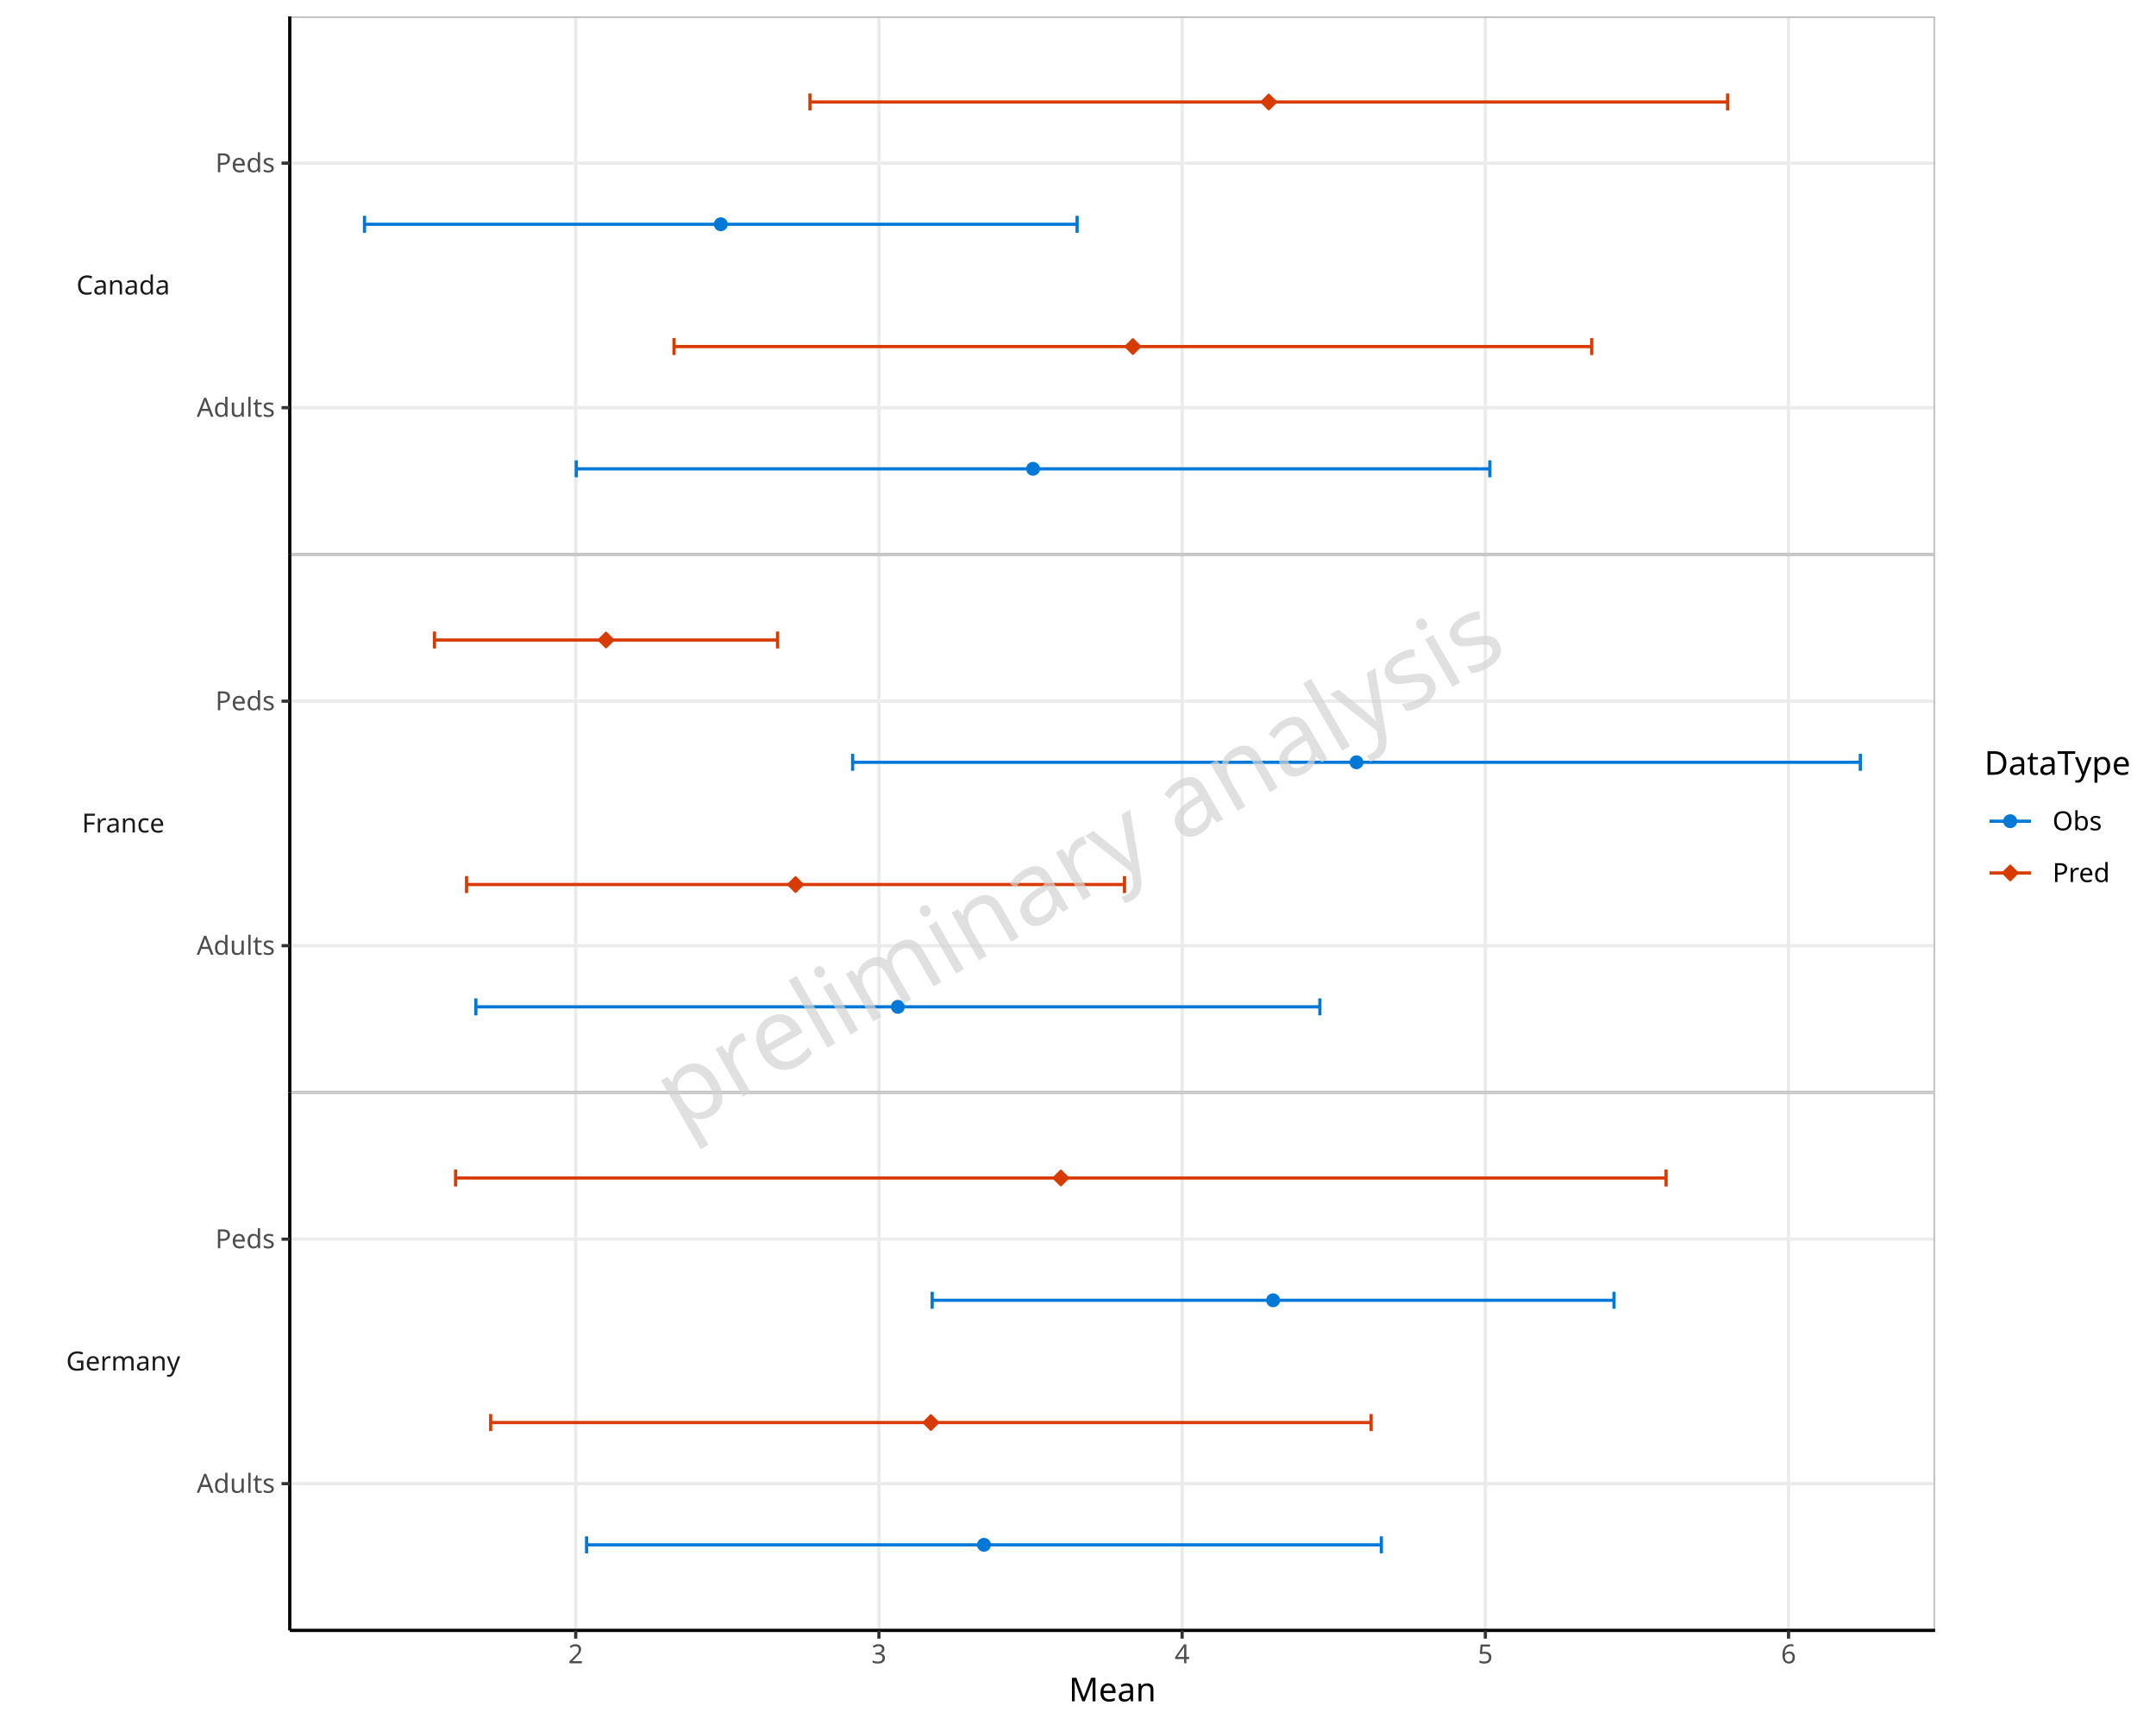
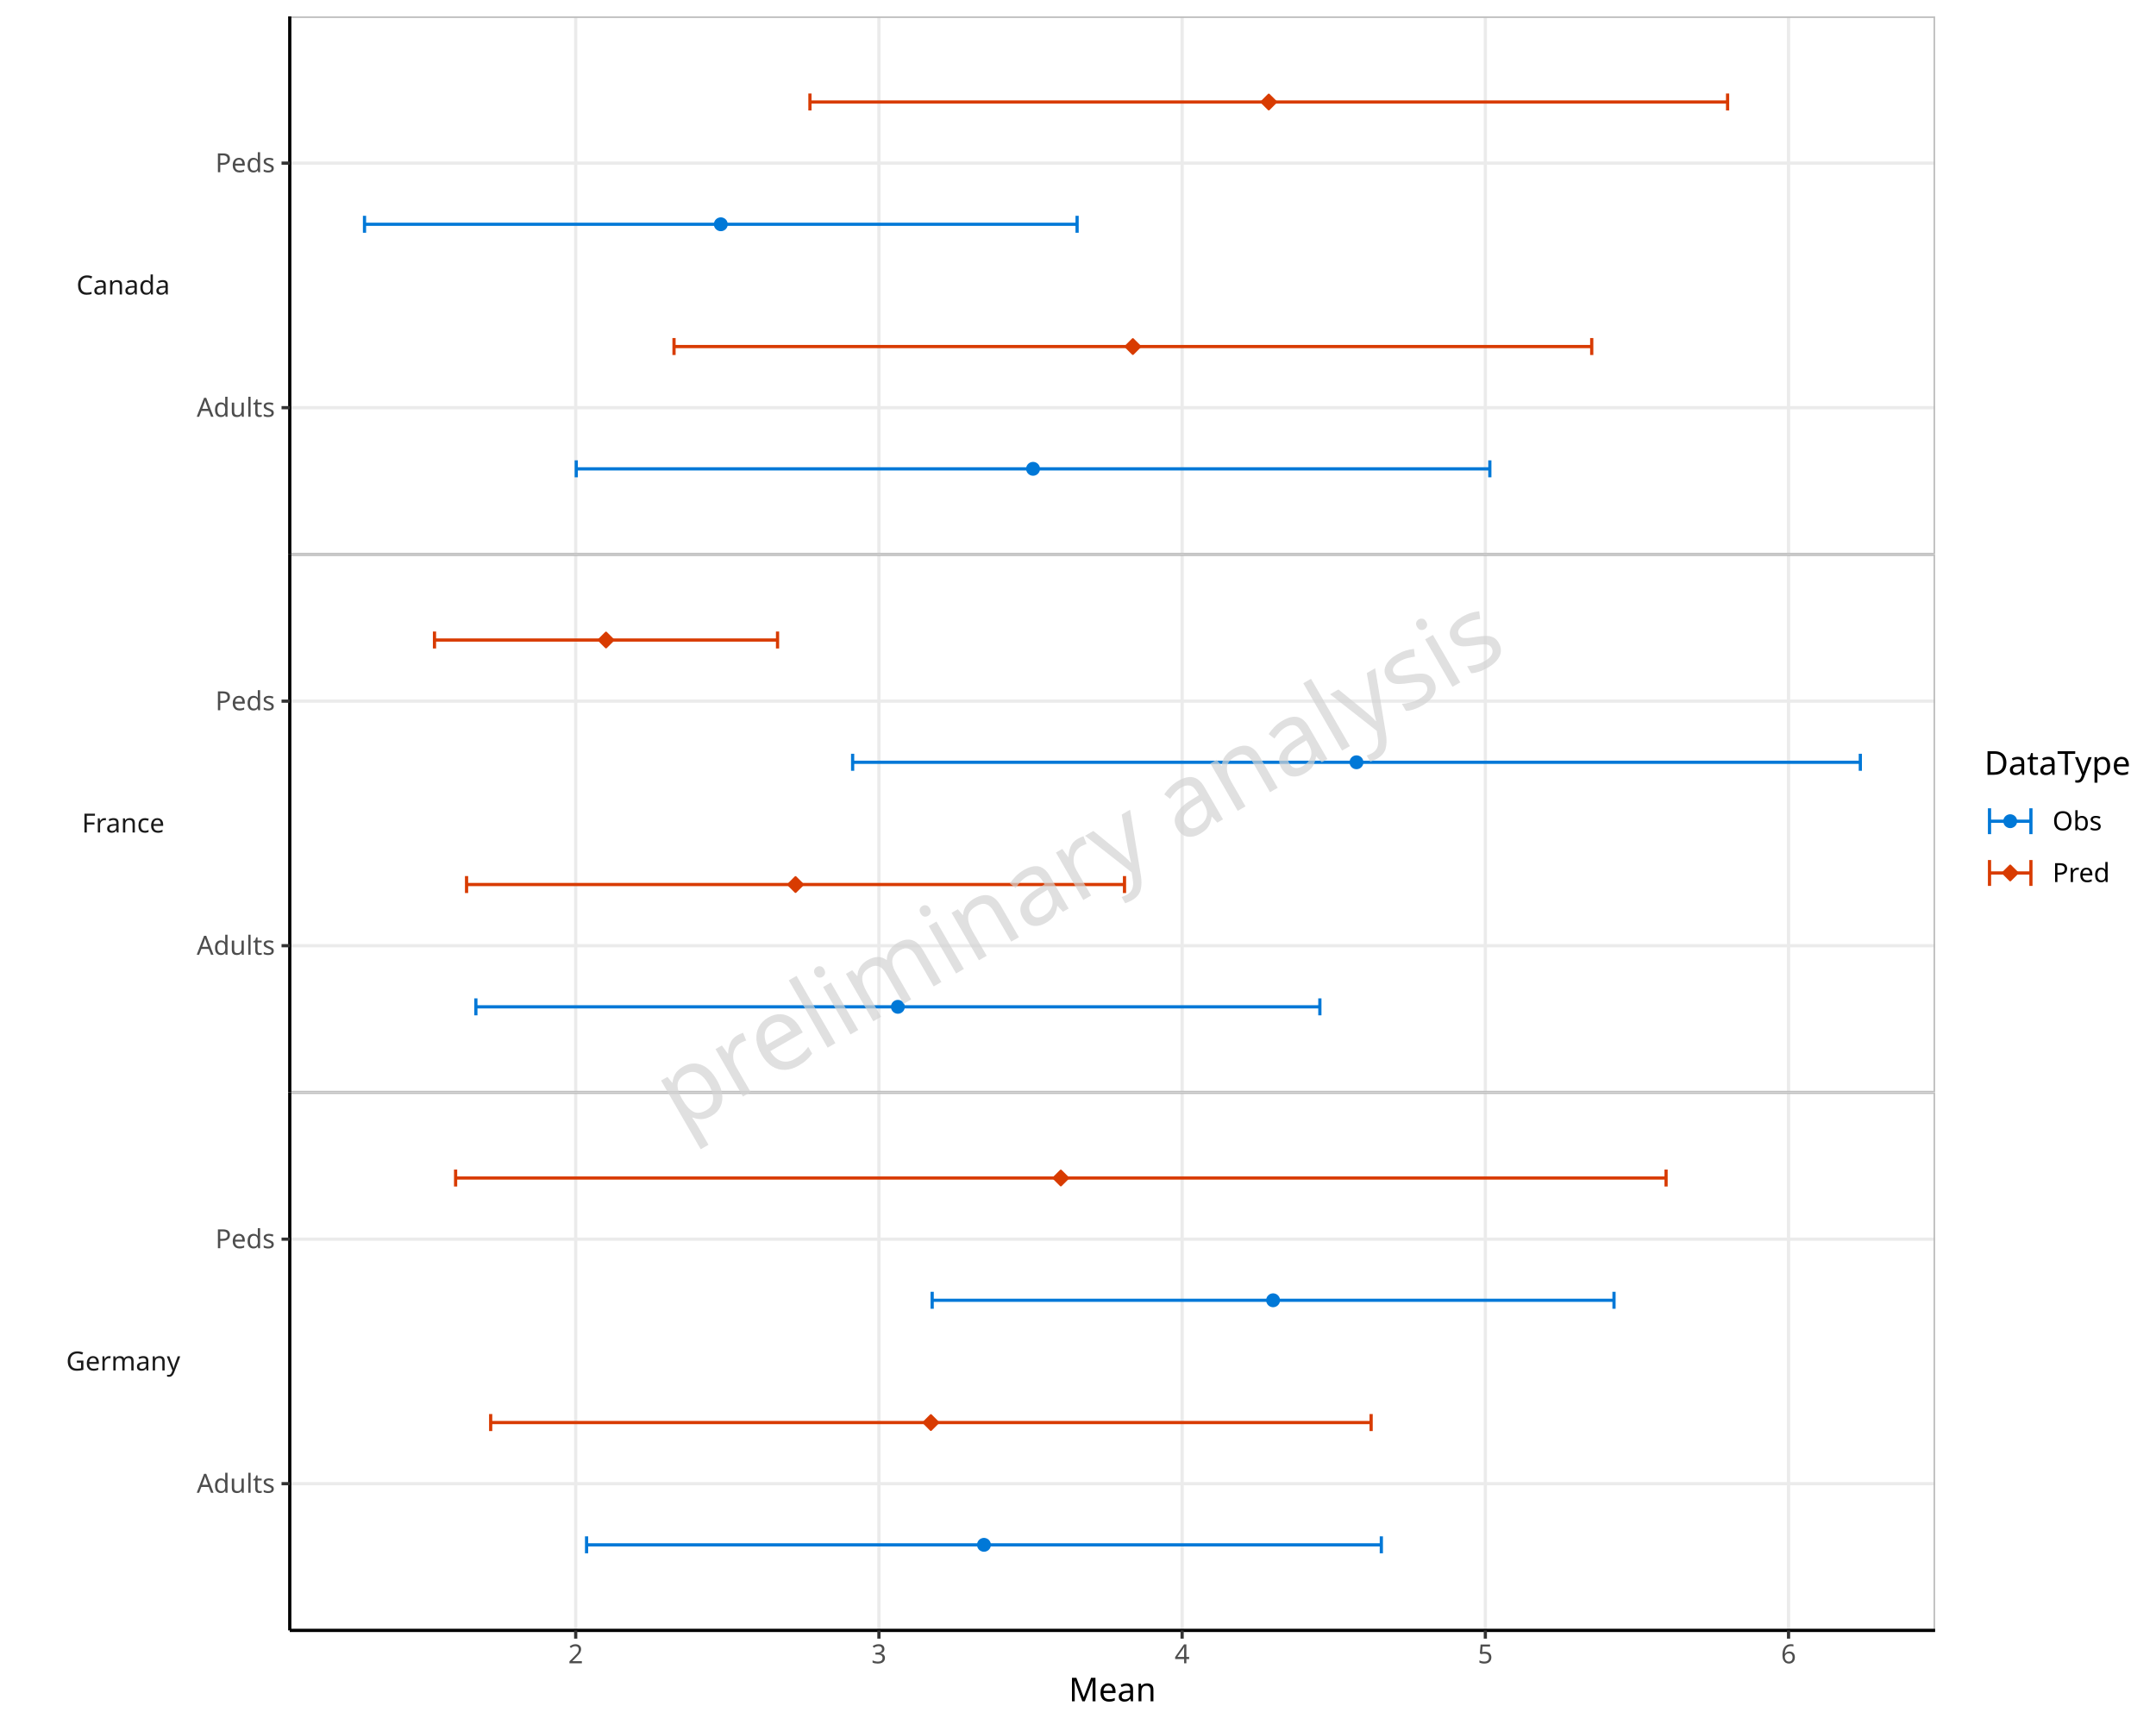
<svg xmlns="http://www.w3.org/2000/svg" class="svglite" data-engine-version="2.0" width="720.00pt" height="576.00pt" viewBox="0 0 720.00 576.00">
  <defs>
    <style type="text/css">
    .svglite line, .svglite polyline, .svglite polygon, .svglite path, .svglite rect, .svglite circle {
      fill: none;
      stroke: #000000;
      stroke-linecap: round;
      stroke-linejoin: round;
      stroke-miterlimit: 10.00;
    }
  </style>
  </defs>
  <rect width="100%" height="100%" style="stroke: none; fill: #FFFFFF;" />
  <defs>
    <clipPath id="cpMC4wMHw3MjAuMDB8MC4wMHw1NzYuMDA=">
      <rect x="0.00" y="0.00" width="720.00" height="576.00" />
    </clipPath>
  </defs>
  <g clip-path="url(#cpMC4wMHw3MjAuMDB8MC4wMHw1NzYuMDA=)">
    <rect x="0" y="0.00" width="720.00" height="576.00" style="stroke-width: 1.07; stroke: #FFFFFF; fill: #FFFFFF;" />
  </g>
  <defs>
    <clipPath id="cpOTYuNzZ8NjQ2LjI0fDUuNDh8MTg1LjEz">
      <rect x="96.76" y="5.48" width="549.48" height="179.65" />
    </clipPath>
  </defs>
  <g clip-path="url(#cpOTYuNzZ8NjQ2LjI0fDUuNDh8MTg1LjEz)">
    <rect x="96.76" y="5.48" width="549.48" height="179.65" style="stroke-width: 1.07; stroke: none; fill: #FFFFFF;" />
    <polyline points="96.76,136.13 646.24,136.13 " style="stroke-width: 1.07; stroke: #EBEBEB; stroke-linecap: butt;" />
    <polyline points="96.76,54.47 646.24,54.47 " style="stroke-width: 1.07; stroke: #EBEBEB; stroke-linecap: butt;" />
    <polyline points="192.26,185.13 192.26,5.48 " style="stroke-width: 1.07; stroke: #EBEBEB; stroke-linecap: butt;" />
    <polyline points="293.52,185.13 293.52,5.48 " style="stroke-width: 1.07; stroke: #EBEBEB; stroke-linecap: butt;" />
    <polyline points="394.77,185.13 394.77,5.48 " style="stroke-width: 1.07; stroke: #EBEBEB; stroke-linecap: butt;" />
    <polyline points="496.03,185.13 496.03,5.48 " style="stroke-width: 1.07; stroke: #EBEBEB; stroke-linecap: butt;" />
    <polyline points="597.29,185.13 597.29,5.48 " style="stroke-width: 1.07; stroke: #EBEBEB; stroke-linecap: butt;" />
    <polygon points="346.95,156.55 346.94,156.35 346.91,156.16 346.86,155.98 346.80,155.80 346.71,155.62 346.62,155.46 346.50,155.30 346.37,155.16 346.23,155.03 346.08,154.92 345.91,154.82 345.74,154.74 345.56,154.67 345.37,154.63 345.18,154.60 344.99,154.59 344.80,154.60 344.61,154.63 344.42,154.67 344.24,154.74 344.07,154.82 343.90,154.92 343.75,155.03 343.61,155.16 343.48,155.30 343.36,155.46 343.26,155.62 343.18,155.80 343.12,155.98 343.07,156.16 343.04,156.35 343.03,156.55 343.04,156.74 343.07,156.93 343.12,157.11 343.18,157.29 343.26,157.47 343.36,157.63 343.48,157.79 343.61,157.93 343.75,158.06 343.90,158.17 344.07,158.27 344.24,158.35 344.42,158.42 344.61,158.46 344.80,158.49 344.99,158.50 345.18,158.49 345.37,158.46 345.56,158.42 345.74,158.35 345.91,158.27 346.08,158.17 346.23,158.06 346.37,157.93 346.50,157.79 346.62,157.63 346.71,157.47 346.80,157.29 346.86,157.11 346.91,156.93 346.94,156.74 " style="stroke-width: 0.71; stroke: #0078D7; fill: #0078D7;" />
    <polygon points="242.67,74.89 242.66,74.70 242.63,74.51 242.59,74.32 242.52,74.14 242.44,73.97 242.34,73.80 242.23,73.65 242.10,73.51 241.96,73.38 241.80,73.26 241.64,73.16 241.46,73.08 241.28,73.02 241.10,72.97 240.91,72.94 240.72,72.93 240.52,72.94 240.33,72.97 240.15,73.02 239.97,73.08 239.79,73.16 239.63,73.26 239.48,73.38 239.33,73.51 239.20,73.65 239.09,73.80 238.99,73.97 238.91,74.14 238.84,74.32 238.80,74.51 238.77,74.70 238.76,74.89 238.77,75.08 238.80,75.27 238.84,75.46 238.91,75.64 238.99,75.81 239.09,75.97 239.20,76.13 239.33,76.27 239.48,76.40 239.63,76.51 239.79,76.61 239.97,76.70 240.15,76.76 240.33,76.81 240.52,76.83 240.72,76.84 240.91,76.83 241.10,76.81 241.28,76.76 241.46,76.70 241.64,76.61 241.80,76.51 241.96,76.40 242.10,76.27 242.23,76.13 242.34,75.97 242.44,75.81 242.52,75.64 242.59,75.46 242.63,75.27 242.66,75.08 " style="stroke-width: 0.71; stroke: #0078D7; fill: #0078D7;" />
    <polygon points="380.77,115.72 378.32,113.27 375.87,115.72 378.32,118.17 " style="stroke-width: 0.71; stroke: #D83B01; fill: #D83B01;" />
    <polygon points="426.16,34.06 423.71,31.61 421.26,34.06 423.71,36.51 " style="stroke-width: 0.71; stroke: #D83B01; fill: #D83B01;" />
    <line x1="192.44" y1="156.55" x2="497.53" y2="156.55" style="stroke-width: 1.07; stroke: #0078D7; stroke-linecap: butt;" />
    <line x1="121.73" y1="74.89" x2="359.70" y2="74.89" style="stroke-width: 1.07; stroke: #0078D7; stroke-linecap: butt;" />
    <line x1="225.09" y1="115.72" x2="531.56" y2="115.72" style="stroke-width: 1.07; stroke: #D83B01; stroke-linecap: butt;" />
    <line x1="270.48" y1="34.06" x2="576.93" y2="34.06" style="stroke-width: 1.07; stroke: #D83B01; stroke-linecap: butt;" />
    <line x1="192.44" y1="159.38" x2="192.44" y2="153.71" style="stroke-width: 1.07; stroke: #0078D7; stroke-linecap: butt;" />
    <line x1="121.73" y1="77.72" x2="121.73" y2="72.05" style="stroke-width: 1.07; stroke: #0078D7; stroke-linecap: butt;" />
    <line x1="225.09" y1="118.55" x2="225.09" y2="112.88" style="stroke-width: 1.07; stroke: #D83B01; stroke-linecap: butt;" />
    <line x1="270.48" y1="36.89" x2="270.48" y2="31.22" style="stroke-width: 1.07; stroke: #D83B01; stroke-linecap: butt;" />
    <line x1="497.53" y1="159.38" x2="497.53" y2="153.71" style="stroke-width: 1.07; stroke: #0078D7; stroke-linecap: butt;" />
    <line x1="359.70" y1="77.72" x2="359.70" y2="72.05" style="stroke-width: 1.07; stroke: #0078D7; stroke-linecap: butt;" />
    <line x1="531.56" y1="118.55" x2="531.56" y2="112.88" style="stroke-width: 1.07; stroke: #D83B01; stroke-linecap: butt;" />
    <line x1="576.93" y1="36.89" x2="576.93" y2="31.22" style="stroke-width: 1.07; stroke: #D83B01; stroke-linecap: butt;" />
    <rect x="96.76" y="5.48" width="549.48" height="179.65" style="stroke-width: 1.07; stroke: #BEBEBE;" />
  </g>
  <g clip-path="url(#cpMC4wMHw3MjAuMDB8MC4wMHw1NzYuMDA=)">
</g>
  <defs>
    <clipPath id="cpOTYuNzZ8NjQ2LjI0fDE4NS4xM3wzNjQuNzc=">
      <rect x="96.76" y="185.13" width="549.48" height="179.65" />
    </clipPath>
  </defs>
  <g clip-path="url(#cpOTYuNzZ8NjQ2LjI0fDE4NS4xM3wzNjQuNzc=)">
    <rect x="96.76" y="185.13" width="549.48" height="179.65" style="stroke-width: 1.07; stroke: none; fill: #FFFFFF;" />
    <polyline points="96.76,315.78 646.24,315.78 " style="stroke-width: 1.07; stroke: #EBEBEB; stroke-linecap: butt;" />
    <polyline points="96.76,234.12 646.24,234.12 " style="stroke-width: 1.07; stroke: #EBEBEB; stroke-linecap: butt;" />
    <polyline points="192.26,364.77 192.26,185.13 " style="stroke-width: 1.07; stroke: #EBEBEB; stroke-linecap: butt;" />
    <polyline points="293.52,364.77 293.52,185.13 " style="stroke-width: 1.07; stroke: #EBEBEB; stroke-linecap: butt;" />
    <polyline points="394.77,364.77 394.77,185.13 " style="stroke-width: 1.07; stroke: #EBEBEB; stroke-linecap: butt;" />
    <polyline points="496.03,364.77 496.03,185.13 " style="stroke-width: 1.07; stroke: #EBEBEB; stroke-linecap: butt;" />
    <polyline points="597.29,364.77 597.29,185.13 " style="stroke-width: 1.07; stroke: #EBEBEB; stroke-linecap: butt;" />
    <polygon points="301.80,336.19 301.79,336.00 301.76,335.81 301.72,335.62 301.65,335.44 301.57,335.27 301.47,335.10 301.36,334.95 301.23,334.81 301.09,334.68 300.93,334.56 300.77,334.47 300.59,334.38 300.41,334.32 300.23,334.27 300.04,334.24 299.84,334.24 299.65,334.24 299.46,334.27 299.28,334.32 299.10,334.38 298.92,334.47 298.76,334.56 298.60,334.68 298.46,334.81 298.33,334.95 298.22,335.10 298.12,335.27 298.04,335.44 297.97,335.62 297.93,335.81 297.90,336.00 297.89,336.19 297.90,336.38 297.93,336.57 297.97,336.76 298.04,336.94 298.12,337.11 298.22,337.28 298.33,337.43 298.46,337.57 298.60,337.70 298.76,337.82 298.92,337.92 299.10,338.00 299.28,338.06 299.46,338.11 299.65,338.14 299.84,338.15 300.04,338.14 300.23,338.11 300.41,338.06 300.59,338.00 300.77,337.92 300.93,337.82 301.09,337.70 301.23,337.57 301.36,337.43 301.47,337.28 301.57,337.11 301.65,336.94 301.72,336.76 301.76,336.57 301.79,336.38 " style="stroke-width: 0.71; stroke: #0078D7; fill: #0078D7;" />
    <polygon points="454.95,254.53 454.95,254.34 454.92,254.15 454.87,253.97 454.81,253.79 454.72,253.61 454.63,253.45 454.51,253.29 454.38,253.15 454.24,253.02 454.09,252.91 453.92,252.81 453.75,252.73 453.57,252.66 453.38,252.62 453.19,252.59 453.00,252.58 452.81,252.59 452.62,252.62 452.43,252.66 452.25,252.73 452.08,252.81 451.91,252.91 451.76,253.02 451.62,253.15 451.49,253.29 451.37,253.45 451.27,253.61 451.19,253.79 451.13,253.97 451.08,254.15 451.05,254.34 451.04,254.53 451.05,254.73 451.08,254.92 451.13,255.10 451.19,255.28 451.27,255.46 451.37,255.62 451.49,255.77 451.62,255.92 451.76,256.05 451.91,256.16 452.08,256.26 452.25,256.34 452.43,256.41 452.62,256.45 452.81,256.48 453.00,256.49 453.19,256.48 453.38,256.45 453.57,256.41 453.75,256.34 453.92,256.26 454.09,256.16 454.24,256.05 454.38,255.92 454.51,255.77 454.63,255.62 454.72,255.46 454.81,255.28 454.87,255.10 454.92,254.92 454.95,254.73 " style="stroke-width: 0.71; stroke: #0078D7; fill: #0078D7;" />
    <polygon points="268.12,295.36 265.67,292.91 263.22,295.36 265.67,297.81 " style="stroke-width: 0.71; stroke: #D83B01; fill: #D83B01;" />
    <polygon points="204.83,213.71 202.38,211.26 199.93,213.71 202.38,216.15 " style="stroke-width: 0.71; stroke: #D83B01; fill: #D83B01;" />
    <line x1="158.92" y1="336.19" x2="440.77" y2="336.19" style="stroke-width: 1.07; stroke: #0078D7; stroke-linecap: butt;" />
    <line x1="284.74" y1="254.53" x2="621.26" y2="254.53" style="stroke-width: 1.07; stroke: #0078D7; stroke-linecap: butt;" />
    <line x1="155.81" y1="295.36" x2="375.53" y2="295.36" style="stroke-width: 1.07; stroke: #D83B01; stroke-linecap: butt;" />
    <line x1="145.10" y1="213.71" x2="259.66" y2="213.71" style="stroke-width: 1.07; stroke: #D83B01; stroke-linecap: butt;" />
    <line x1="158.92" y1="339.03" x2="158.92" y2="333.36" style="stroke-width: 1.07; stroke: #0078D7; stroke-linecap: butt;" />
    <line x1="284.74" y1="257.37" x2="284.74" y2="251.70" style="stroke-width: 1.07; stroke: #0078D7; stroke-linecap: butt;" />
    <line x1="155.81" y1="298.20" x2="155.81" y2="292.53" style="stroke-width: 1.07; stroke: #D83B01; stroke-linecap: butt;" />
    <line x1="145.10" y1="216.54" x2="145.10" y2="210.87" style="stroke-width: 1.07; stroke: #D83B01; stroke-linecap: butt;" />
    <line x1="440.77" y1="339.03" x2="440.77" y2="333.36" style="stroke-width: 1.07; stroke: #0078D7; stroke-linecap: butt;" />
    <line x1="621.26" y1="257.37" x2="621.26" y2="251.70" style="stroke-width: 1.07; stroke: #0078D7; stroke-linecap: butt;" />
    <line x1="375.53" y1="298.20" x2="375.53" y2="292.53" style="stroke-width: 1.07; stroke: #D83B01; stroke-linecap: butt;" />
    <line x1="259.66" y1="216.54" x2="259.66" y2="210.87" style="stroke-width: 1.07; stroke: #D83B01; stroke-linecap: butt;" />
    <rect x="96.76" y="185.13" width="549.48" height="179.65" style="stroke-width: 1.07; stroke: #BEBEBE;" />
  </g>
  <g clip-path="url(#cpMC4wMHw3MjAuMDB8MC4wMHw1NzYuMDA=)">
</g>
  <defs>
    <clipPath id="cpOTYuNzZ8NjQ2LjI0fDM2NC43N3w1NDQuNDI=">
      <rect x="96.76" y="364.77" width="549.48" height="179.65" />
    </clipPath>
  </defs>
  <g clip-path="url(#cpOTYuNzZ8NjQ2LjI0fDM2NC43N3w1NDQuNDI=)">
    <rect x="96.76" y="364.77" width="549.48" height="179.65" style="stroke-width: 1.07; stroke: none; fill: #FFFFFF;" />
    <polyline points="96.76,495.42 646.24,495.42 " style="stroke-width: 1.07; stroke: #EBEBEB; stroke-linecap: butt;" />
    <polyline points="96.76,413.77 646.24,413.77 " style="stroke-width: 1.07; stroke: #EBEBEB; stroke-linecap: butt;" />
    <polyline points="192.26,544.42 192.26,364.77 " style="stroke-width: 1.07; stroke: #EBEBEB; stroke-linecap: butt;" />
    <polyline points="293.52,544.42 293.52,364.77 " style="stroke-width: 1.07; stroke: #EBEBEB; stroke-linecap: butt;" />
    <polyline points="394.77,544.42 394.77,364.77 " style="stroke-width: 1.07; stroke: #EBEBEB; stroke-linecap: butt;" />
    <polyline points="496.03,544.42 496.03,364.77 " style="stroke-width: 1.07; stroke: #EBEBEB; stroke-linecap: butt;" />
    <polyline points="597.29,544.42 597.29,364.77 " style="stroke-width: 1.07; stroke: #EBEBEB; stroke-linecap: butt;" />
    <polygon points="330.55,515.84 330.54,515.65 330.51,515.46 330.47,515.27 330.40,515.09 330.32,514.92 330.22,514.75 330.11,514.60 329.98,514.45 329.84,514.33 329.68,514.21 329.52,514.11 329.34,514.03 329.16,513.97 328.98,513.92 328.79,513.89 328.59,513.88 328.40,513.89 328.21,513.92 328.03,513.97 327.85,514.03 327.67,514.11 327.51,514.21 327.35,514.33 327.21,514.45 327.08,514.60 326.97,514.75 326.87,514.92 326.79,515.09 326.72,515.27 326.68,515.46 326.65,515.65 326.64,515.84 326.65,516.03 326.68,516.22 326.72,516.40 326.79,516.59 326.87,516.76 326.97,516.92 327.08,517.08 327.21,517.22 327.35,517.35 327.51,517.46 327.67,517.56 327.85,517.64 328.03,517.71 328.21,517.76 328.40,517.78 328.59,517.79 328.79,517.78 328.98,517.76 329.16,517.71 329.34,517.64 329.52,517.56 329.68,517.46 329.84,517.35 329.98,517.22 330.11,517.08 330.22,516.92 330.32,516.76 330.40,516.59 330.47,516.40 330.51,516.22 330.54,516.03 " style="stroke-width: 0.71; stroke: #0078D7; fill: #0078D7;" />
    <polygon points="427.11,434.18 427.10,433.99 427.07,433.80 427.02,433.61 426.96,433.43 426.88,433.26 426.78,433.09 426.66,432.94 426.54,432.80 426.39,432.67 426.24,432.55 426.07,432.45 425.90,432.37 425.72,432.31 425.53,432.26 425.34,432.23 425.15,432.22 424.96,432.23 424.77,432.26 424.58,432.31 424.40,432.37 424.23,432.45 424.07,432.55 423.91,432.67 423.77,432.80 423.64,432.94 423.53,433.09 423.43,433.26 423.35,433.43 423.28,433.61 423.23,433.80 423.21,433.99 423.20,434.18 423.21,434.37 423.23,434.56 423.28,434.75 423.35,434.93 423.43,435.10 423.53,435.27 423.64,435.42 423.77,435.56 423.91,435.69 424.07,435.81 424.23,435.90 424.40,435.99 424.58,436.05 424.77,436.10 424.96,436.13 425.15,436.14 425.34,436.13 425.53,436.10 425.72,436.05 425.90,435.99 426.07,435.90 426.24,435.81 426.39,435.69 426.54,435.56 426.66,435.42 426.78,435.27 426.88,435.10 426.96,434.93 427.02,434.75 427.07,434.56 427.10,434.37 " style="stroke-width: 0.71; stroke: #0078D7; fill: #0078D7;" />
    <polygon points="313.32,475.01 310.87,472.56 308.43,475.01 310.87,477.46 " style="stroke-width: 0.71; stroke: #D83B01; fill: #D83B01;" />
    <polygon points="356.72,393.35 354.27,390.90 351.82,393.35 354.27,395.80 " style="stroke-width: 0.71; stroke: #D83B01; fill: #D83B01;" />
    <line x1="195.89" y1="515.84" x2="461.30" y2="515.84" style="stroke-width: 1.07; stroke: #0078D7; stroke-linecap: butt;" />
    <line x1="311.30" y1="434.18" x2="539.00" y2="434.18" style="stroke-width: 1.07; stroke: #0078D7; stroke-linecap: butt;" />
    <line x1="163.86" y1="475.01" x2="457.89" y2="475.01" style="stroke-width: 1.07; stroke: #D83B01; stroke-linecap: butt;" />
    <line x1="152.15" y1="393.35" x2="556.39" y2="393.35" style="stroke-width: 1.07; stroke: #D83B01; stroke-linecap: butt;" />
    <line x1="195.89" y1="518.67" x2="195.89" y2="513.00" style="stroke-width: 1.07; stroke: #0078D7; stroke-linecap: butt;" />
    <line x1="311.30" y1="437.01" x2="311.30" y2="431.35" style="stroke-width: 1.07; stroke: #0078D7; stroke-linecap: butt;" />
    <line x1="163.86" y1="477.84" x2="163.86" y2="472.17" style="stroke-width: 1.07; stroke: #D83B01; stroke-linecap: butt;" />
    <line x1="152.15" y1="396.19" x2="152.15" y2="390.52" style="stroke-width: 1.07; stroke: #D83B01; stroke-linecap: butt;" />
    <line x1="461.30" y1="518.67" x2="461.30" y2="513.00" style="stroke-width: 1.07; stroke: #0078D7; stroke-linecap: butt;" />
    <line x1="539.00" y1="437.01" x2="539.00" y2="431.35" style="stroke-width: 1.07; stroke: #0078D7; stroke-linecap: butt;" />
    <line x1="457.89" y1="477.84" x2="457.89" y2="472.17" style="stroke-width: 1.07; stroke: #D83B01; stroke-linecap: butt;" />
    <line x1="556.39" y1="396.19" x2="556.39" y2="390.52" style="stroke-width: 1.07; stroke: #D83B01; stroke-linecap: butt;" />
    <rect x="96.76" y="364.77" width="549.48" height="179.65" style="stroke-width: 1.07; stroke: #BEBEBE;" />
  </g>
  <g clip-path="url(#cpMC4wMHw3MjAuMDB8MC4wMHw1NzYuMDA=)">
</g>
  <defs>
    <clipPath id="cpMTguMjF8NjQuMDd8NS40OHwxODUuMTM=">
      <rect x="18.21" y="5.48" width="45.87" height="179.65" />
    </clipPath>
  </defs>
  <g clip-path="url(#cpMTguMjF8NjQuMDd8NS40OHwxODUuMTM=)">
    <rect x="18.21" y="5.48" width="45.87" height="179.65" style="stroke-width: 1.07; stroke: none;" />
    <text x="41.14" y="98.33" text-anchor="middle" style="font-size: 8.80px; fill: #1A1A1A; font-family: sans;" textLength="30.83px" lengthAdjust="spacingAndGlyphs">Canada</text>
  </g>
  <g clip-path="url(#cpMC4wMHw3MjAuMDB8MC4wMHw1NzYuMDA=)">
</g>
  <defs>
    <clipPath id="cpMTguMjF8NjQuMDd8MTg1LjEzfDM2NC43Nw==">
      <rect x="18.21" y="185.13" width="45.87" height="179.65" />
    </clipPath>
  </defs>
  <g clip-path="url(#cpMTguMjF8NjQuMDd8MTg1LjEzfDM2NC43Nw==)">
    <rect x="18.21" y="185.13" width="45.87" height="179.65" style="stroke-width: 1.07; stroke: none;" />
    <text x="41.14" y="277.98" text-anchor="middle" style="font-size: 8.80px; fill: #1A1A1A; font-family: sans;" textLength="27.39px" lengthAdjust="spacingAndGlyphs">France</text>
  </g>
  <g clip-path="url(#cpMC4wMHw3MjAuMDB8MC4wMHw1NzYuMDA=)">
</g>
  <defs>
    <clipPath id="cpMTguMjF8NjQuMDd8MzY0Ljc3fDU0NC40Mg==">
      <rect x="18.21" y="364.77" width="45.87" height="179.65" />
    </clipPath>
  </defs>
  <g clip-path="url(#cpMTguMjF8NjQuMDd8MzY0Ljc3fDU0NC40Mg==)">
    <rect x="18.21" y="364.77" width="45.87" height="179.65" style="stroke-width: 1.07; stroke: none;" />
    <text x="41.14" y="457.62" text-anchor="middle" style="font-size: 8.80px; fill: #1A1A1A; font-family: sans;" textLength="36.20px" lengthAdjust="spacingAndGlyphs">Germany</text>
  </g>
  <g clip-path="url(#cpMC4wMHw3MjAuMDB8MC4wMHw1NzYuMDA=)">
    <polyline points="96.76,544.42 646.24,544.42 " style="stroke-width: 1.07; stroke-linecap: butt;" />
    <polyline points="192.26,547.16 192.26,544.42 " style="stroke-width: 1.07; stroke: #333333; stroke-linecap: butt;" />
    <polyline points="293.52,547.16 293.52,544.42 " style="stroke-width: 1.07; stroke: #333333; stroke-linecap: butt;" />
    <polyline points="394.77,547.16 394.77,544.42 " style="stroke-width: 1.07; stroke: #333333; stroke-linecap: butt;" />
    <polyline points="496.03,547.16 496.03,544.42 " style="stroke-width: 1.07; stroke: #333333; stroke-linecap: butt;" />
    <polyline points="597.29,547.16 597.29,544.42 " style="stroke-width: 1.07; stroke: #333333; stroke-linecap: butt;" />
    <text x="192.26" y="555.40" text-anchor="middle" style="font-size: 8.80px; fill: #4D4D4D; font-family: sans;" textLength="4.89px" lengthAdjust="spacingAndGlyphs">2</text>
    <text x="293.52" y="555.40" text-anchor="middle" style="font-size: 8.80px; fill: #4D4D4D; font-family: sans;" textLength="4.89px" lengthAdjust="spacingAndGlyphs">3</text>
    <text x="394.77" y="555.40" text-anchor="middle" style="font-size: 8.80px; fill: #4D4D4D; font-family: sans;" textLength="4.89px" lengthAdjust="spacingAndGlyphs">4</text>
    <text x="496.03" y="555.40" text-anchor="middle" style="font-size: 8.80px; fill: #4D4D4D; font-family: sans;" textLength="4.89px" lengthAdjust="spacingAndGlyphs">5</text>
    <text x="597.29" y="555.40" text-anchor="middle" style="font-size: 8.80px; fill: #4D4D4D; font-family: sans;" textLength="4.89px" lengthAdjust="spacingAndGlyphs">6</text>
    <polyline points="96.76,185.13 96.76,5.48 " style="stroke-width: 1.07; stroke-linecap: butt;" />
    <text x="91.83" y="139.16" text-anchor="end" style="font-size: 8.80px; fill: #4D4D4D; font-family: sans;" textLength="24.46px" lengthAdjust="spacingAndGlyphs">Adults</text>
    <text x="91.83" y="57.50" text-anchor="end" style="font-size: 8.80px; fill: #4D4D4D; font-family: sans;" textLength="20.06px" lengthAdjust="spacingAndGlyphs">Peds</text>
    <polyline points="94.02,136.13 96.76,136.13 " style="stroke-width: 1.07; stroke: #333333; stroke-linecap: butt;" />
    <polyline points="94.02,54.47 96.76,54.47 " style="stroke-width: 1.07; stroke: #333333; stroke-linecap: butt;" />
    <polyline points="96.76,364.77 96.76,185.13 " style="stroke-width: 1.07; stroke-linecap: butt;" />
    <text x="91.83" y="318.80" text-anchor="end" style="font-size: 8.80px; fill: #4D4D4D; font-family: sans;" textLength="24.46px" lengthAdjust="spacingAndGlyphs">Adults</text>
    <text x="91.83" y="237.15" text-anchor="end" style="font-size: 8.80px; fill: #4D4D4D; font-family: sans;" textLength="20.06px" lengthAdjust="spacingAndGlyphs">Peds</text>
    <polyline points="94.02,315.78 96.76,315.78 " style="stroke-width: 1.07; stroke: #333333; stroke-linecap: butt;" />
    <polyline points="94.02,234.12 96.76,234.12 " style="stroke-width: 1.07; stroke: #333333; stroke-linecap: butt;" />
    <polyline points="96.76,544.42 96.76,364.77 " style="stroke-width: 1.07; stroke-linecap: butt;" />
    <text x="91.83" y="498.45" text-anchor="end" style="font-size: 8.80px; fill: #4D4D4D; font-family: sans;" textLength="24.46px" lengthAdjust="spacingAndGlyphs">Adults</text>
    <text x="91.83" y="416.79" text-anchor="end" style="font-size: 8.80px; fill: #4D4D4D; font-family: sans;" textLength="20.06px" lengthAdjust="spacingAndGlyphs">Peds</text>
    <polyline points="94.02,495.42 96.76,495.42 " style="stroke-width: 1.07; stroke: #333333; stroke-linecap: butt;" />
    <polyline points="94.02,413.77 96.76,413.77 " style="stroke-width: 1.07; stroke: #333333; stroke-linecap: butt;" />
    <text x="371.50" y="568.10" text-anchor="middle" style="font-size: 11.00px; font-family: sans;" textLength="27.52px" lengthAdjust="spacingAndGlyphs">Mean</text>
    <rect x="657.20" y="244.29" width="57.32" height="61.32" style="stroke-width: 1.07; stroke: none; fill: #FFFFFF;" />
    <text x="662.68" y="258.71" style="font-size: 11.00px; font-family: sans;" textLength="47.70px" lengthAdjust="spacingAndGlyphs">DataType</text>
    <rect x="662.68" y="265.57" width="17.28" height="17.28" style="stroke-width: 1.07; stroke: none; fill: #FFFFFF;" />
    <polygon points="673.27,274.21 673.26,274.02 673.23,273.83 673.19,273.64 673.12,273.46 673.04,273.29 672.94,273.12 672.83,272.97 672.70,272.82 672.56,272.70 672.40,272.58 672.24,272.48 672.06,272.40 671.88,272.34 671.70,272.29 671.51,272.26 671.32,272.25 671.12,272.26 670.93,272.29 670.75,272.34 670.57,272.40 670.39,272.48 670.23,272.58 670.08,272.70 669.93,272.82 669.80,272.97 669.69,273.12 669.59,273.29 669.51,273.46 669.44,273.64 669.40,273.83 669.37,274.02 669.36,274.21 669.37,274.40 669.40,274.59 669.44,274.77 669.51,274.96 669.59,275.13 669.69,275.29 669.80,275.45 669.93,275.59 670.08,275.72 670.23,275.83 670.39,275.93 670.57,276.01 670.75,276.08 670.93,276.13 671.12,276.15 671.32,276.16 671.51,276.15 671.70,276.13 671.88,276.08 672.06,276.01 672.24,275.93 672.40,275.83 672.56,275.72 672.70,275.59 672.83,275.45 672.94,275.29 673.04,275.13 673.12,274.96 673.19,274.77 673.23,274.59 673.26,274.40 " style="stroke-width: 0.71; stroke: #0078D7; fill: #0078D7;" />
    <line x1="664.40" y1="274.21" x2="678.23" y2="274.21" style="stroke-width: 1.07; stroke: #0078D7; stroke-linecap: butt;" />
+     <line x1="664.40" y1="278.53" x2="664.40" y2="269.89" style="stroke-width: 1.07; stroke: #0078D7; stroke-linecap: butt;" />
+     <line x1="678.23" y1="278.53" x2="678.23" y2="269.89" style="stroke-width: 1.07; stroke: #0078D7; stroke-linecap: butt;" />
    <rect x="662.68" y="282.85" width="17.28" height="17.28" style="stroke-width: 1.07; stroke: none; fill: #FFFFFF;" />
    <polygon points="673.77,291.49 671.32,289.04 668.87,291.49 671.32,293.94 " style="stroke-width: 0.71; stroke: #D83B01; fill: #D83B01;" />
    <line x1="664.40" y1="291.49" x2="678.23" y2="291.49" style="stroke-width: 1.07; stroke: #D83B01; stroke-linecap: butt;" />
+     <line x1="664.40" y1="295.81" x2="664.40" y2="287.17" style="stroke-width: 1.07; stroke: #D83B01; stroke-linecap: butt;" />
+     <line x1="678.23" y1="295.81" x2="678.23" y2="287.17" style="stroke-width: 1.07; stroke: #D83B01; stroke-linecap: butt;" />
    <text x="685.44" y="277.24" style="font-size: 8.80px; font-family: sans;" textLength="16.15px" lengthAdjust="spacingAndGlyphs">Obs</text>
    <text x="685.44" y="294.52" style="font-size: 8.80px; font-family: sans;" textLength="18.59px" lengthAdjust="spacingAndGlyphs">Pred</text>
    <text transform="translate(365.87,298.17) rotate(-30)" text-anchor="middle" style="font-size: 34.14px; fill: #D3D3D3; fill-opacity: 0.70; font-family: sans;" textLength="299.85px" lengthAdjust="spacingAndGlyphs">preliminary analysis</text>
  </g>
</svg>
